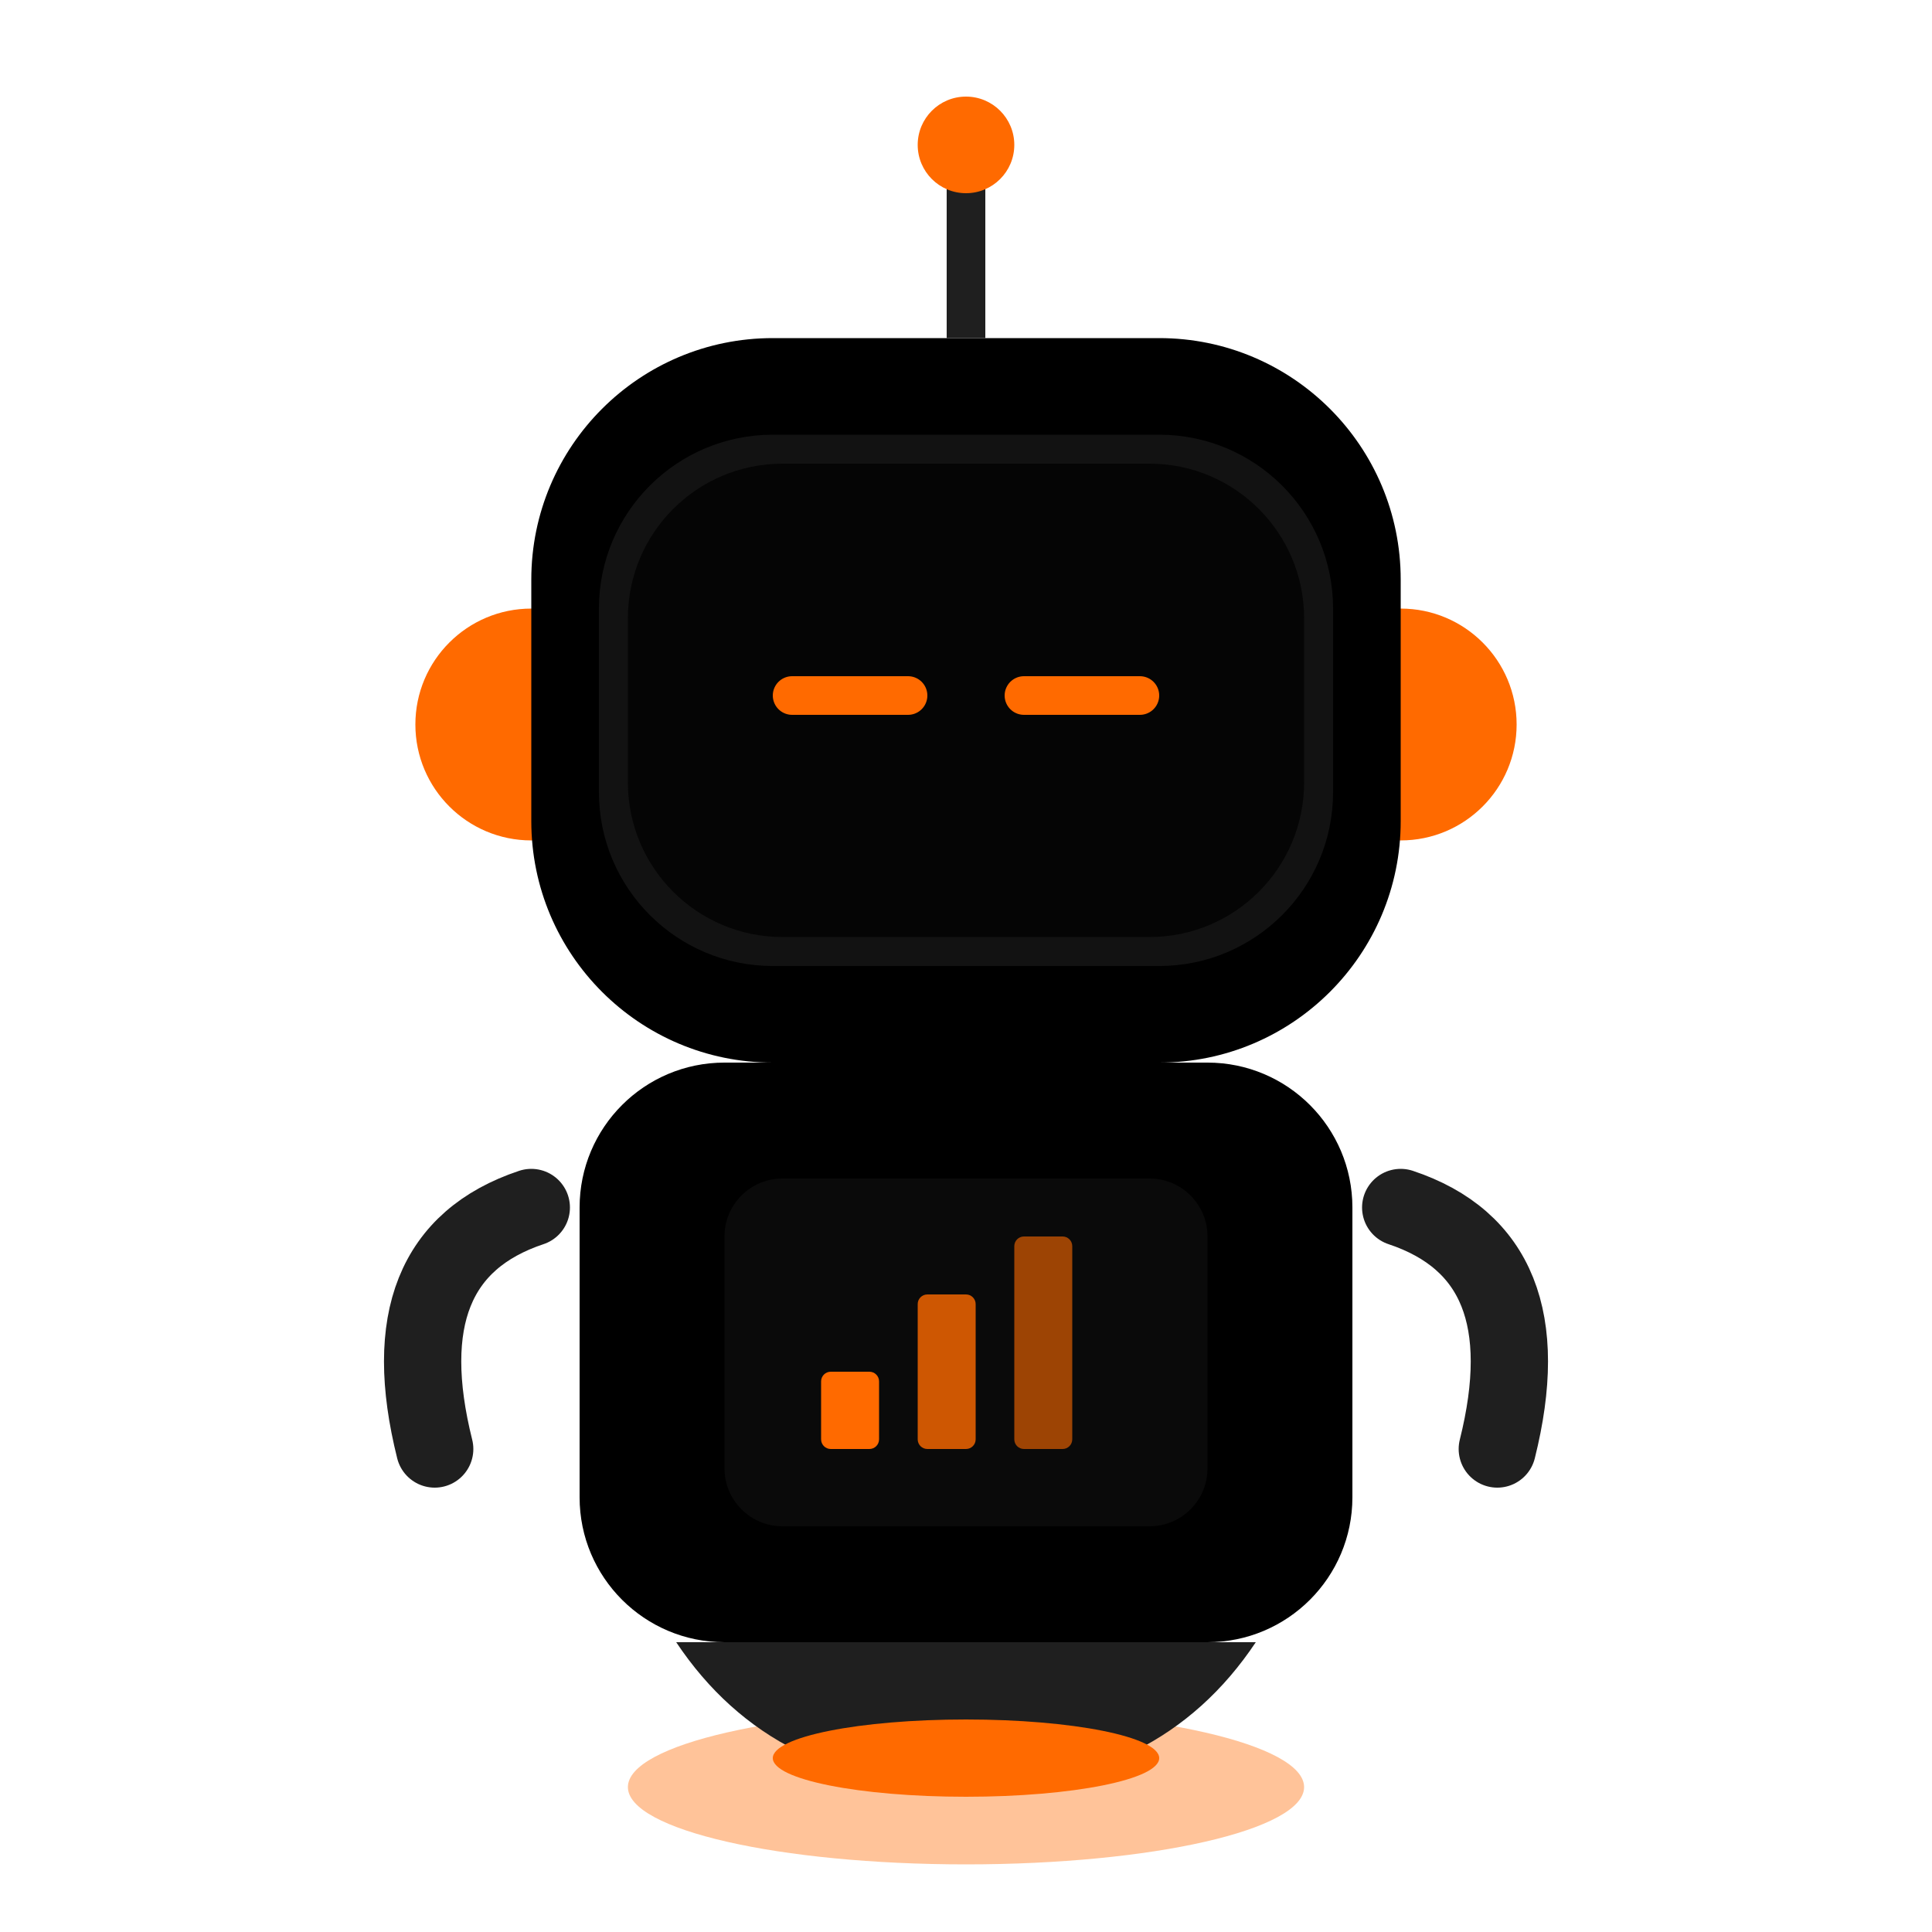
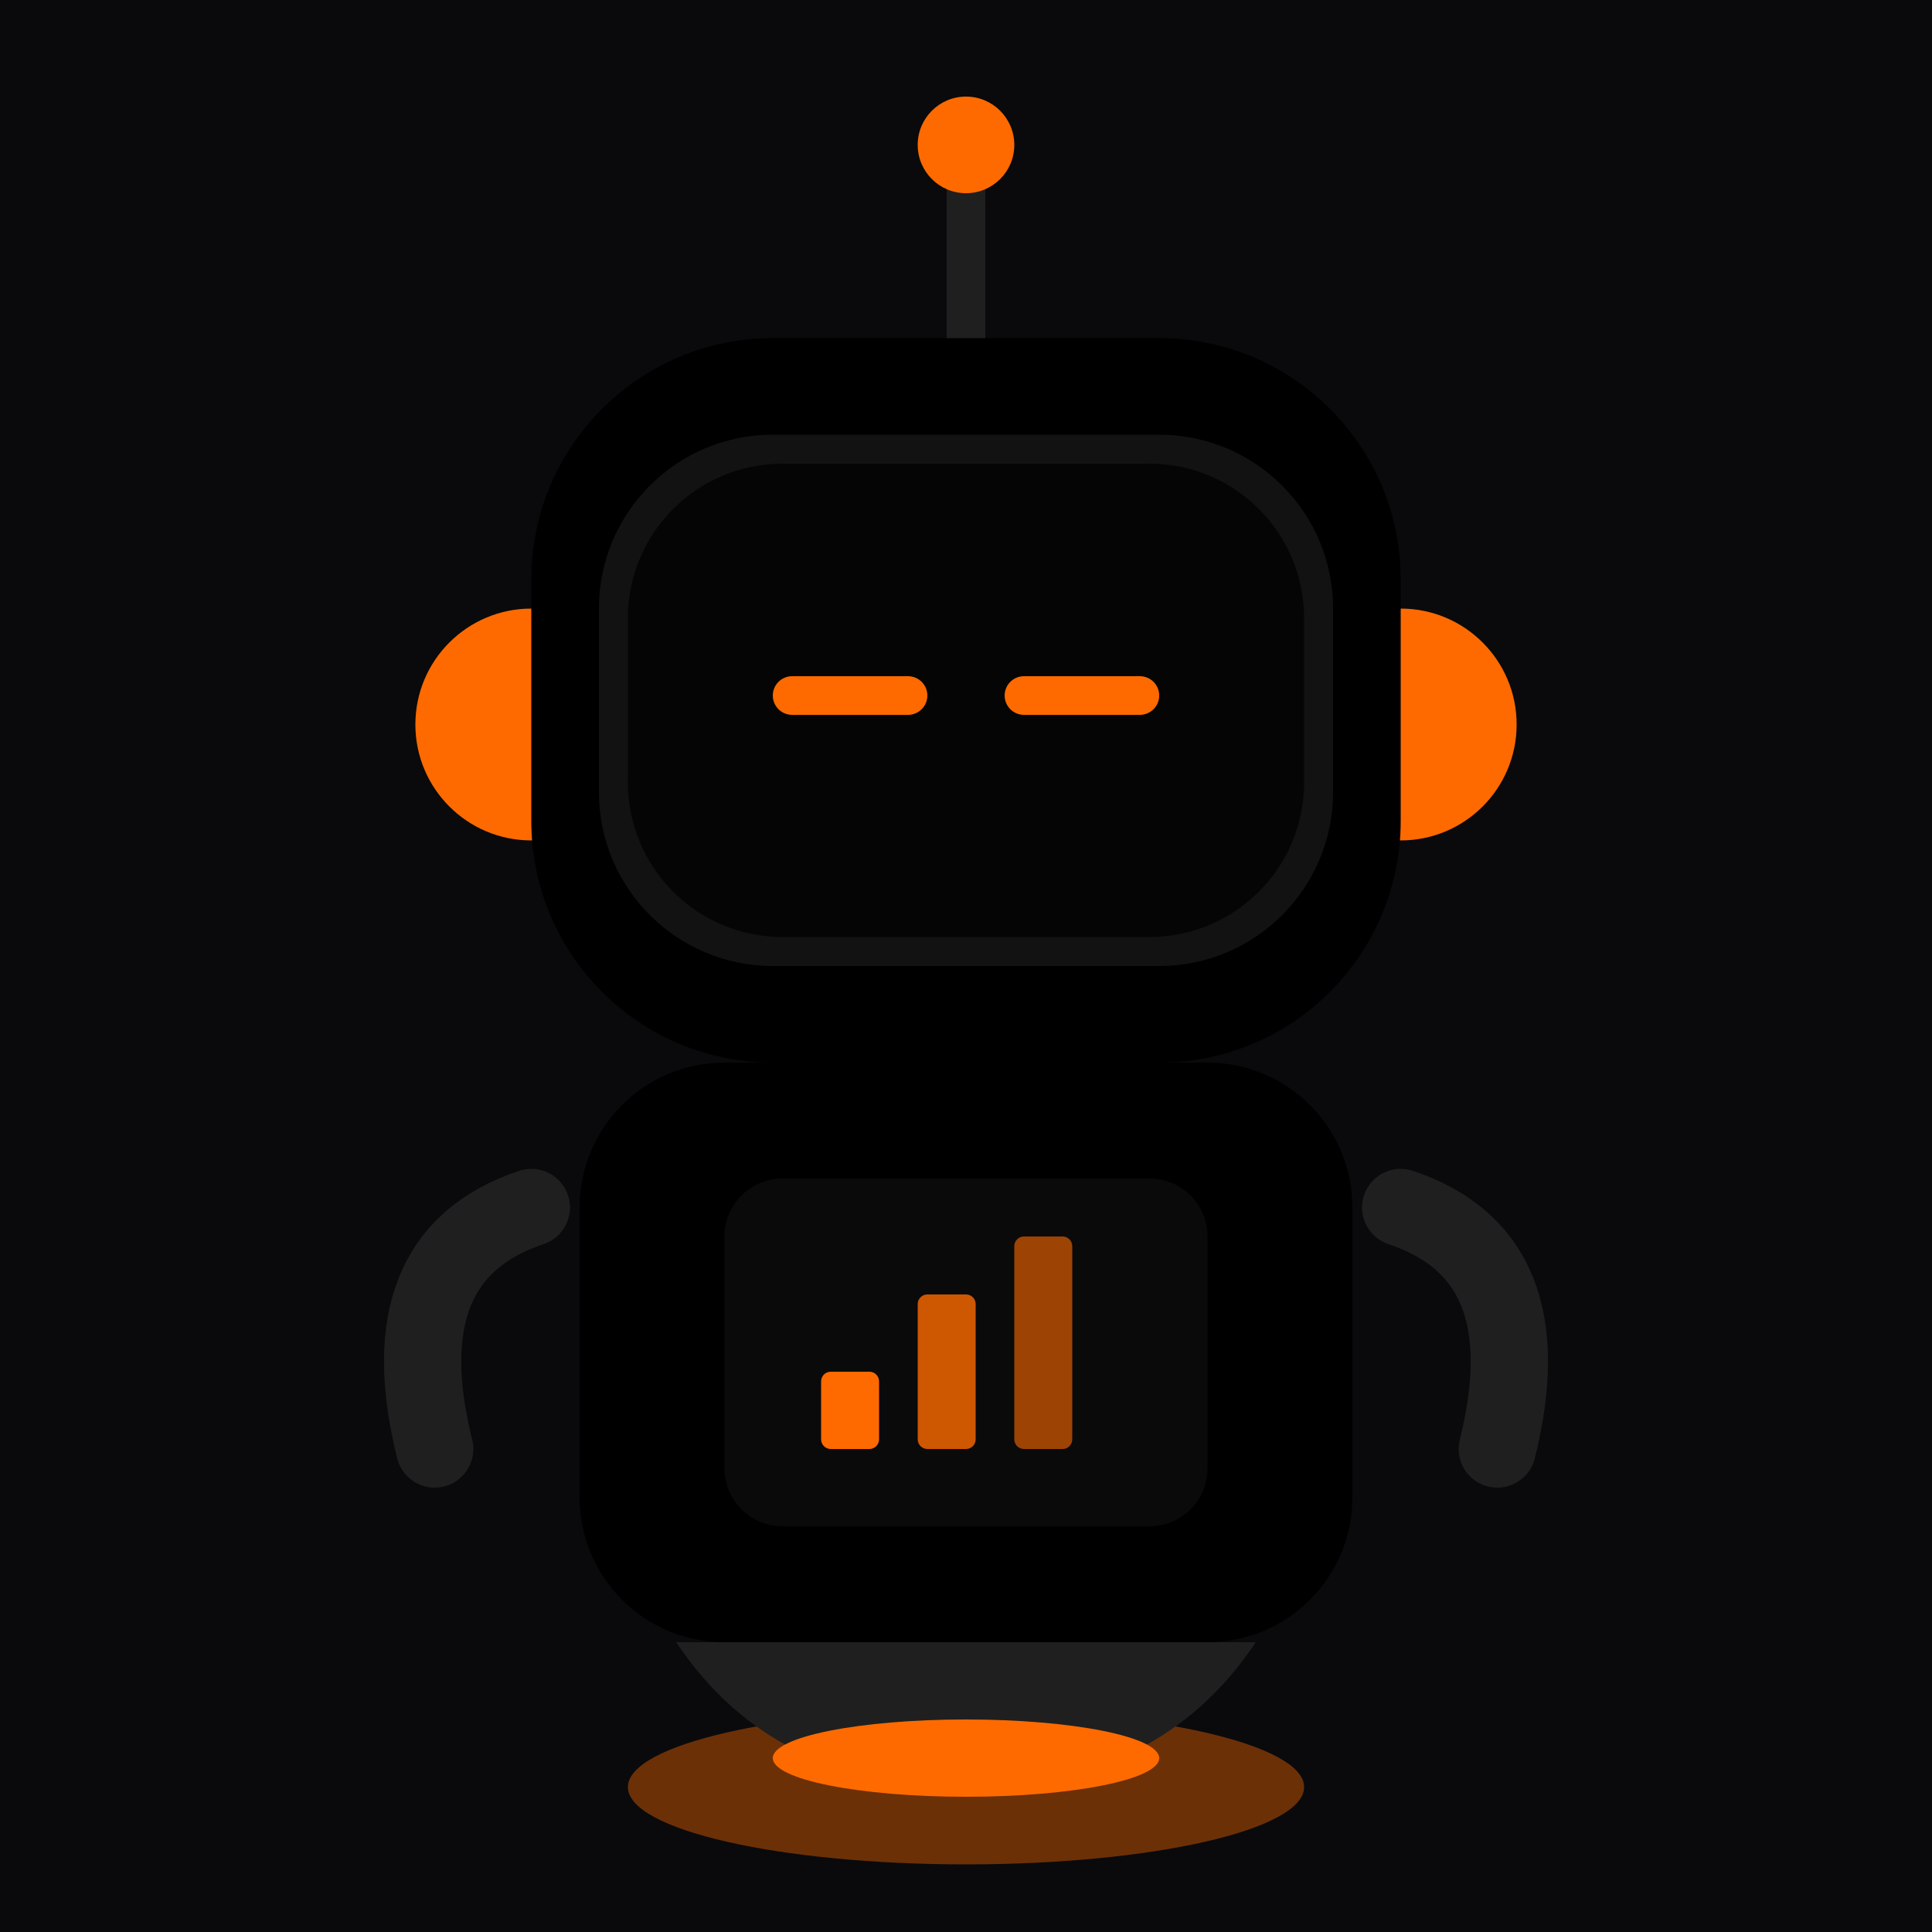
<svg xmlns="http://www.w3.org/2000/svg" viewBox="0 0 200 200" width="100%" height="100%" id="mascot-svg">
+   <defs>
+     <linearGradient id="bodyGradient" x1="0%" y1="0%" x2="100%" y2="100%">
+       <stop offset="0%" style="stop-color:#25252b; stop-opacity:1" />
+       <stop offset="100%" style="stop-color:#0f0f12; stop-opacity:1" />
+     </linearGradient>
+     <linearGradient id="headGradient" x1="0%" y1="0%" x2="100%" y2="100%">
+       <stop offset="0%" style="stop-color:#25252b; stop-opacity:1" />
+       <stop offset="100%" style="stop-color:#0f0f12; stop-opacity:1" />
+     </linearGradient>
+   </defs>
+   <rect class="mascot-pwa-bg" width="200" height="200" fill="#0A0A0C" />
  <ellipse class="cashy-base-glow" cx="100" cy="185" rx="35" ry="8" fill="#FF6A00" opacity="0.4" />
  <path id="arm-left" d="M55 125 Q40 130 45 150" fill="none" stroke="#1F1F1F" stroke-width="8" stroke-linecap="round" />
  <path id="arm-right" d="M145 125 Q160 130 155 150" fill="none" stroke="#1F1F1F" stroke-width="8" stroke-linecap="round" />
  <rect x="90" y="105" width="20" height="10" fill="#121212" />
  <rect class="cashy-body-gradient" x="60" y="110" width="80" height="60" rx="15" />
  <rect x="75" y="122" width="50" height="36" rx="6" fill="#0A0A0A" />
  <g class="cashy-chest-icon">
    <rect x="85" y="142" width="6" height="8" rx="1" fill="#FF6A00" />
    <rect x="95" y="134" width="6" height="16" rx="1" fill="#FF6A00" opacity="0.8" />
    <rect x="105" y="128" width="6" height="22" rx="1" fill="#FF6A00" opacity="0.6" />
  </g>
  <path d="M70 170 L130 170 Q120 185 100 185 Q80 185 70 170" fill="#1F1F1F" />
  <ellipse cx="100" cy="182" rx="20" ry="4" fill="#FF6A00" />
  <g id="head-group">
    <circle id="ear-left" cx="55" cy="75" r="12" fill="#FF6A00" />
    <circle id="ear-right" cx="145" cy="75" r="12" fill="#FF6A00" />
    <rect class="cashy-head-gradient" x="55" y="35" width="90" height="75" rx="25" />
    <rect x="62" y="45" width="76" height="55" rx="18" fill="#121212" />
    <rect x="65" y="48" width="70" height="49" rx="16" fill="#050505" />
    <g id="visor-eyes">
      <g id="eye-group-left" class="eye-group">
        <path id="eye-left" class="cashy-eye" d="M82 72 L94 72" stroke="#FF6A00" stroke-width="4" stroke-linecap="round" />
      </g>
      <g id="eye-group-right" class="eye-group">
        <path id="eye-right" class="cashy-eye" d="M106 72 L118 72" stroke="#FF6A00" stroke-width="4" stroke-linecap="round" />
      </g>
    </g>
    <g id="visor-numbers" style="display: none;">
      <text x="100" y="78" fill="#FF6A00" text-anchor="middle" id="visor-amount" style="font-size: 14px; font-weight: bold;">R$0</text>
    </g>
    <g id="visor-alert" style="display: none;">
      <text x="100" y="80" fill="#f87171" text-anchor="middle" style="font-size: 24px; font-weight: bold;">!</text>
    </g>
    <line x1="100" y1="35" x2="100" y2="15" stroke="#1F1F1F" stroke-width="4" />
    <circle id="antenna-ball" cx="100" cy="15" r="5" fill="#FF6A00" />
  </g>
</svg>
